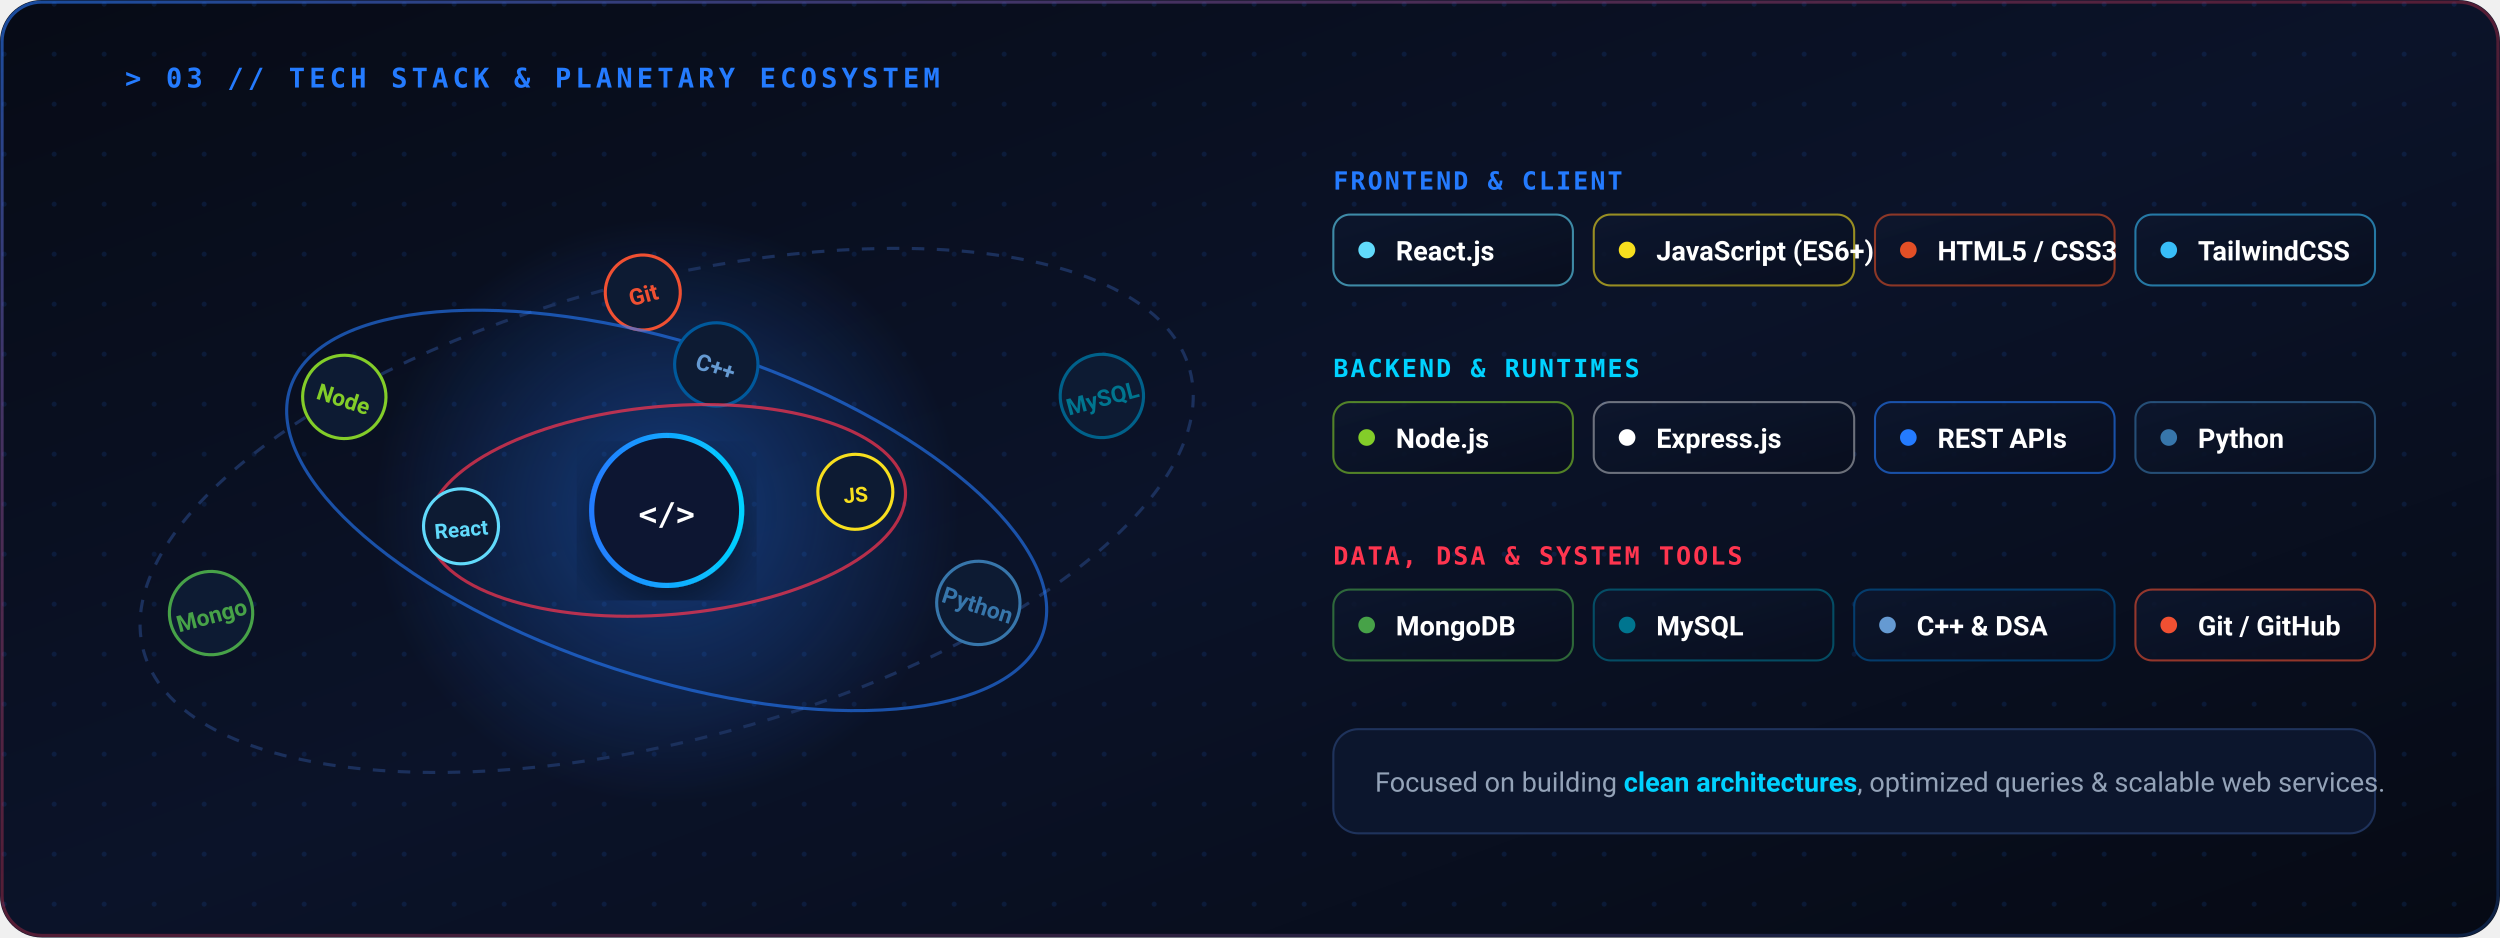
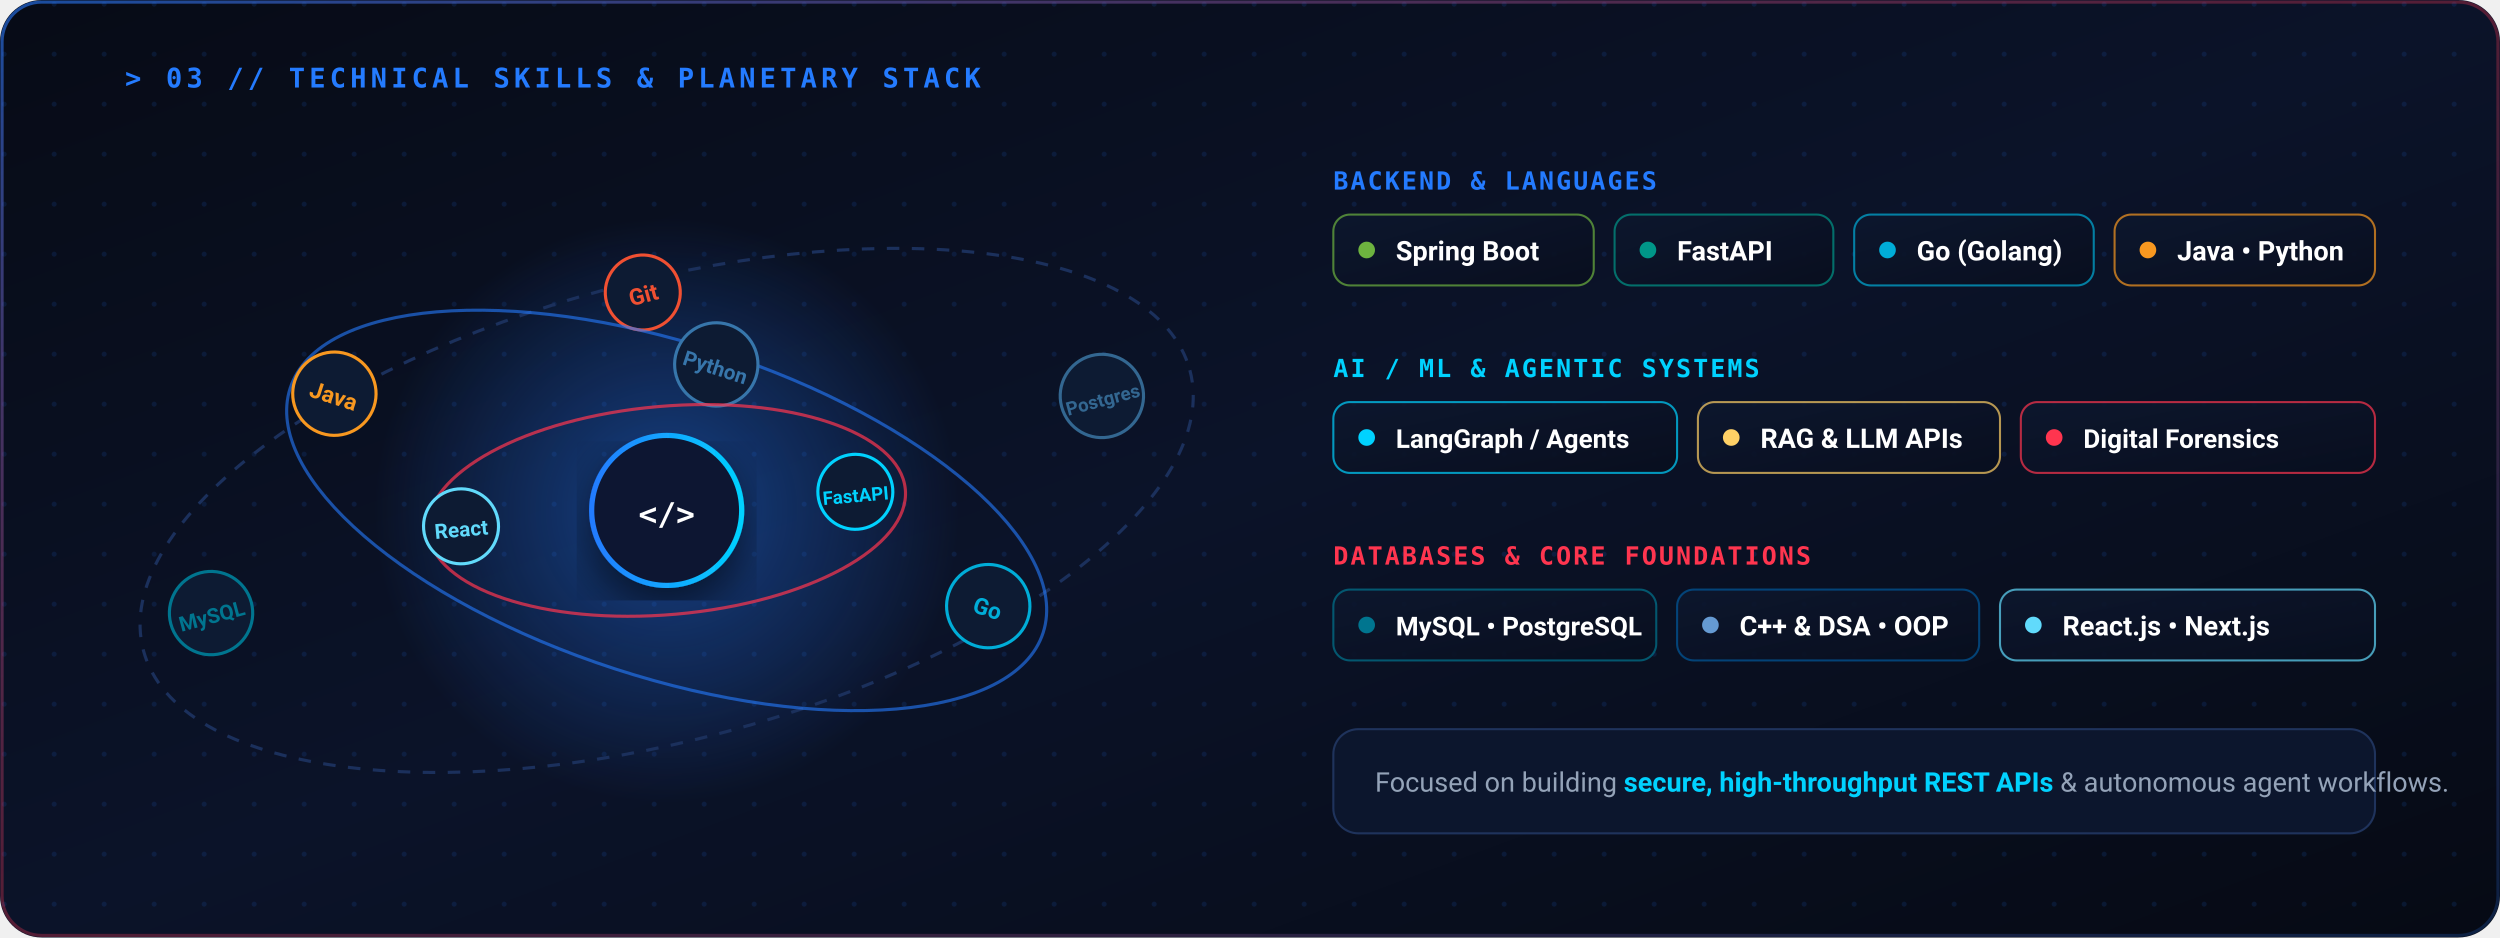
<svg xmlns="http://www.w3.org/2000/svg" viewBox="0 0 1200 450" width="1200" height="450">
  <defs>
    <defs>
      <linearGradient id="st_bg" x1="0%" y1="0%" x2="100%" y2="100%">
        <stop offset="0%" stop-color="#070b16" />
        <stop offset="50%" stop-color="#0b1329" />
        <stop offset="100%" stop-color="#060a14" />
      </linearGradient>
      <linearGradient id="st_cardBg" x1="0%" y1="0%" x2="100%" y2="100%">
-         <stop offset="0%" stop-color="#0d172e" stop-opacity="0.85" />
-         <stop offset="100%" stop-color="#080e1e" stop-opacity="0.95" />
+         <stop offset="0%" stop-color="#0d172e" stop-opacity="0.88" />
+         <stop offset="100%" stop-color="#080e1e" stop-opacity="0.96" />
      </linearGradient>
      <linearGradient id="st_blueGrad" x1="0%" y1="0%" x2="100%" y2="0%">
        <stop offset="0%" stop-color="#247bff" />
        <stop offset="100%" stop-color="#00d2ff" />
      </linearGradient>
      <linearGradient id="st_crimsonGrad" x1="0%" y1="0%" x2="100%" y2="0%">
        <stop offset="0%" stop-color="#ff354f" />
        <stop offset="100%" stop-color="#ff758c" />
      </linearGradient>
      <linearGradient id="st_borderGrad" x1="0%" y1="0%" x2="100%" y2="100%">
        <stop offset="0%" stop-color="#247bff" stop-opacity="0.6" />
        <stop offset="50%" stop-color="#ff354f" stop-opacity="0.3" />
        <stop offset="100%" stop-color="#247bff" stop-opacity="0.2" />
      </linearGradient>
      <radialGradient id="st_blueGlow" cx="50%" cy="50%" r="50%">
-         <stop offset="0%" stop-color="#247bff" stop-opacity="0.4" />
+         <stop offset="0%" stop-color="#247bff" stop-opacity="0.45" />
        <stop offset="100%" stop-color="#247bff" stop-opacity="0" />
      </radialGradient>
      <radialGradient id="st_crimsonGlow" cx="50%" cy="50%" r="50%">
-         <stop offset="0%" stop-color="#ff354f" stop-opacity="0.35" />
+         <stop offset="0%" stop-color="#ff354f" stop-opacity="0.4" />
        <stop offset="100%" stop-color="#ff354f" stop-opacity="0" />
      </radialGradient>
      <pattern id="st_dots" width="24" height="24" patternUnits="userSpaceOnUse">
        <circle cx="2" cy="2" r="1.2" fill="#247bff" opacity="0.12" />
      </pattern>
-       <filter id="st_glowFilter" x="-20%" y="-20%" width="140%" height="140%">
-         <feGaussianBlur stdDeviation="8" result="blur" />
-         <feComposite in="SourceGraphic" in2="blur" operator="over" />
-       </filter>
      <filter id="st_shadow" x="-10%" y="-10%" width="120%" height="120%">
-         <feDropShadow dx="0" dy="10" stdDeviation="12" flood-color="#000000" flood-opacity="0.6" />
+         <feDropShadow dx="0" dy="10" stdDeviation="12" flood-color="#000000" flood-opacity="0.65" />
      </filter>
    </defs>
  </defs>
  <style>
    .st-sans { font-family: -apple-system, BlinkMacSystemFont, "Segoe UI", Roboto, "Inter", sans-serif; }
    .st-mono { font-family: ui-monospace, "SF Mono", "Cascadia Code", "Fira Code", monospace; }

    @keyframes st_pulse {
      0%, 100% { transform: scale(1); opacity: 0.8; }
      50% { transform: scale(1.15); opacity: 1; }
    }
    .st-core-node { transform-origin: 320px 240px; animation: st_pulse 4s infinite ease-in-out; }
  </style>
  <rect width="1200" height="450" rx="20" fill="url(#st_bg)" />
  <rect width="1200" height="450" rx="20" fill="url(#st_dots)" />
  <rect x="1" y="1" width="1198" height="448" rx="19" fill="none" stroke="url(#st_borderGrad)" stroke-width="1.5" />
  <g transform="translate(60, 42)">
-     <text x="0" y="0" class="st-mono" font-size="13" font-weight="700" fill="#247bff" letter-spacing="2">&gt; 03 // TECH STACK &amp; PLANETARY ECOSYSTEM</text>
+     <text x="0" y="0" class="st-mono" font-size="13" font-weight="700" fill="#247bff" letter-spacing="2">&gt; 03 // TECHNICAL SKILLS &amp; PLANETARY STACK</text>
  </g>
  <g transform="translate(0, 10)">
    <circle cx="320" cy="235" r="140" fill="url(#st_blueGlow)" />
    <g transform="rotate(-15 320 235)">
      <ellipse cx="320" cy="235" rx="260" ry="110" fill="none" stroke="#1b305c" stroke-width="1.5" stroke-dasharray="6 6" />
      <g transform="translate(80, 210)">
-         <circle cx="16" cy="16" r="20" fill="#0d1b33" stroke="#47A248" stroke-width="1.5" />
-         <text x="16" y="21" text-anchor="middle" class="st-sans" font-size="11" font-weight="700" fill="#47A248">Mongo</text>
+         <circle cx="16" cy="16" r="20" fill="#0d1b33" stroke="#00758F" stroke-width="1.5" />
+         <text x="16" y="21" text-anchor="middle" class="st-sans" font-size="10" font-weight="700" fill="#00758F">MySQL</text>
      </g>
      <g transform="translate(520, 220)">
-         <circle cx="16" cy="16" r="20" fill="#0d1b33" stroke="#00618A" stroke-width="1.5" />
-         <text x="16" y="21" text-anchor="middle" class="st-sans" font-size="11" font-weight="700" fill="#00758F">MySQL</text>
+         <circle cx="16" cy="16" r="20" fill="#0d1b33" stroke="#336791" stroke-width="1.5" />
+         <text x="16" y="21" text-anchor="middle" class="st-sans" font-size="9" font-weight="700" fill="#336791">Postgres</text>
      </g>
      <g transform="translate(320, 115)">
        <circle cx="16" cy="16" r="18" fill="#0d1b33" stroke="#F05032" stroke-width="1.5" />
        <text x="16" y="21" text-anchor="middle" class="st-sans" font-size="11" font-weight="700" fill="#F05032">Git</text>
      </g>
    </g>
    <g transform="rotate(18 320 235)">
      <ellipse cx="320" cy="235" rx="190" ry="80" fill="none" stroke="#247bff" stroke-width="1.5" opacity="0.6" />
-       <g transform="translate(140, 215)">
-         <circle cx="16" cy="16" r="20" fill="#0d1b33" stroke="#83CD29" stroke-width="1.5" />
-         <text x="16" y="21" text-anchor="middle" class="st-sans" font-size="11" font-weight="700" fill="#83CD29">Node</text>
+       <g transform="translate(135, 215)">
+         <circle cx="16" cy="16" r="20" fill="#0d1b33" stroke="#f89820" stroke-width="1.5" />
+         <text x="16" y="21" text-anchor="middle" class="st-sans" font-size="11" font-weight="700" fill="#f89820">Java</text>
      </g>
-       <g transform="translate(460, 215)">
-         <circle cx="16" cy="16" r="20" fill="#0d1b33" stroke="#3776AB" stroke-width="1.5" />
-         <text x="16" y="21" text-anchor="middle" class="st-sans" font-size="11" font-weight="700" fill="#3776AB">Python</text>
+       <g transform="translate(465, 215)">
+         <circle cx="16" cy="16" r="20" fill="#0d1b33" stroke="#00ADD8" stroke-width="1.5" />
+         <text x="16" y="21" text-anchor="middle" class="st-sans" font-size="11" font-weight="700" fill="#00ADD8">Go</text>
      </g>
      <g transform="translate(305, 145)">
-         <circle cx="16" cy="16" r="20" fill="#0d1b33" stroke="#00599C" stroke-width="1.5" />
-         <text x="16" y="21" text-anchor="middle" class="st-sans" font-size="11" font-weight="700" fill="#659AD2">C++</text>
+         <circle cx="16" cy="16" r="20" fill="#0d1b33" stroke="#3776AB" stroke-width="1.5" />
+         <text x="16" y="21" text-anchor="middle" class="st-sans" font-size="10" font-weight="700" fill="#3776AB">Python</text>
      </g>
    </g>
    <g transform="rotate(-5 320 235)">
      <ellipse cx="320" cy="235" rx="115" ry="50" fill="none" stroke="#ff354f" stroke-width="1.5" opacity="0.7" />
      <g transform="translate(205, 218)">
        <circle cx="16" cy="16" r="18" fill="#0d1b33" stroke="#61DAFB" stroke-width="1.5" />
        <text x="16" y="21" text-anchor="middle" class="st-sans" font-size="10" font-weight="700" fill="#61DAFB">React</text>
      </g>
      <g transform="translate(395, 218)">
-         <circle cx="16" cy="16" r="18" fill="#0d1b33" stroke="#F7DF1E" stroke-width="1.5" />
-         <text x="16" y="21" text-anchor="middle" class="st-sans" font-size="10" font-weight="700" fill="#F7DF1E">JS</text>
+         <circle cx="16" cy="16" r="18" fill="#0d1b33" stroke="#00d2ff" stroke-width="1.5" />
+         <text x="16" y="21" text-anchor="middle" class="st-sans" font-size="9" font-weight="700" fill="#00d2ff">FastAPI</text>
      </g>
    </g>
    <g class="st-core-node">
      <circle cx="320" cy="235" r="36" fill="#0b1733" stroke="url(#st_blueGrad)" stroke-width="2.5" filter="url(#st_shadow)" />
      <text x="320" y="242" text-anchor="middle" class="st-mono" font-size="15" font-weight="900" fill="#ffffff">&lt;/&gt;</text>
    </g>
  </g>
  <g transform="translate(640, 75)">
    <g transform="translate(0, 0)">
-       <text x="0" y="16" class="st-mono" font-size="12" font-weight="700" fill="#247bff" letter-spacing="1">FRONTEND &amp; CLIENT</text>
+       <text x="0" y="16" class="st-mono" font-size="12" font-weight="700" fill="#247bff" letter-spacing="1">BACKEND &amp; LANGUAGES</text>
      <g transform="translate(0, 28)">
-         <rect x="0" y="0" width="115" height="34" rx="8" fill="url(#st_cardBg)" stroke="#61DAFB" stroke-width="1" stroke-opacity="0.6" />
-         <circle cx="16" cy="17" r="4" fill="#61DAFB" />
-         <text x="30" y="22" class="st-sans" font-size="13" font-weight="600" fill="#ffffff">React.js</text>
-         <rect x="125" y="0" width="125" height="34" rx="8" fill="url(#st_cardBg)" stroke="#F7DF1E" stroke-width="1" stroke-opacity="0.6" />
-         <circle cx="141" cy="17" r="4" fill="#F7DF1E" />
-         <text x="155" y="22" class="st-sans" font-size="13" font-weight="600" fill="#ffffff">JavaScript (ES6+)</text>
-         <rect x="260" y="0" width="115" height="34" rx="8" fill="url(#st_cardBg)" stroke="#E34F26" stroke-width="1" stroke-opacity="0.6" />
-         <circle cx="276" cy="17" r="4" fill="#E34F26" />
-         <text x="290" y="22" class="st-sans" font-size="13" font-weight="600" fill="#ffffff">HTML5 / CSS3</text>
-         <rect x="385" y="0" width="115" height="34" rx="8" fill="url(#st_cardBg)" stroke="#38BDF8" stroke-width="1" stroke-opacity="0.6" />
-         <circle cx="401" cy="17" r="4" fill="#38BDF8" />
-         <text x="415" y="22" class="st-sans" font-size="13" font-weight="600" fill="#ffffff">TailwindCSS</text>
+         <rect x="0" y="0" width="125" height="34" rx="8" fill="url(#st_cardBg)" stroke="#6DB33F" stroke-width="1" stroke-opacity="0.7" />
+         <circle cx="16" cy="17" r="4" fill="#6DB33F" />
+         <text x="30" y="22" class="st-sans" font-size="13" font-weight="600" fill="#ffffff">Spring Boot</text>
+         <rect x="135" y="0" width="105" height="34" rx="8" fill="url(#st_cardBg)" stroke="#009688" stroke-width="1" stroke-opacity="0.7" />
+         <circle cx="151" cy="17" r="4" fill="#009688" />
+         <text x="165" y="22" class="st-sans" font-size="13" font-weight="600" fill="#ffffff">FastAPI</text>
+         <rect x="250" y="0" width="115" height="34" rx="8" fill="url(#st_cardBg)" stroke="#00ADD8" stroke-width="1" stroke-opacity="0.7" />
+         <circle cx="266" cy="17" r="4" fill="#00ADD8" />
+         <text x="280" y="22" class="st-sans" font-size="13" font-weight="600" fill="#ffffff">Go (Golang)</text>
+         <rect x="375" y="0" width="125" height="34" rx="8" fill="url(#st_cardBg)" stroke="#f89820" stroke-width="1" stroke-opacity="0.7" />
+         <circle cx="391" cy="17" r="4" fill="#f89820" />
+         <text x="405" y="22" class="st-sans" font-size="13" font-weight="600" fill="#ffffff">Java • Python</text>
      </g>
    </g>
    <g transform="translate(0, 90)">
-       <text x="0" y="16" class="st-mono" font-size="12" font-weight="700" fill="#00d2ff" letter-spacing="1">BACKEND &amp; RUNTIMES</text>
+       <text x="0" y="16" class="st-mono" font-size="12" font-weight="700" fill="#00d2ff" letter-spacing="1">AI / ML &amp; AGENTIC SYSTEMS</text>
      <g transform="translate(0, 28)">
-         <rect x="0" y="0" width="115" height="34" rx="8" fill="url(#st_cardBg)" stroke="#83CD29" stroke-width="1" stroke-opacity="0.6" />
-         <circle cx="16" cy="17" r="4" fill="#83CD29" />
-         <text x="30" y="22" class="st-sans" font-size="13" font-weight="600" fill="#ffffff">Node.js</text>
-         <rect x="125" y="0" width="125" height="34" rx="8" fill="url(#st_cardBg)" stroke="#ffffff" stroke-width="1" stroke-opacity="0.4" />
-         <circle cx="141" cy="17" r="4" fill="#ffffff" />
-         <text x="155" y="22" class="st-sans" font-size="13" font-weight="600" fill="#ffffff">Express.js</text>
-         <rect x="260" y="0" width="115" height="34" rx="8" fill="url(#st_cardBg)" stroke="#247bff" stroke-width="1" stroke-opacity="0.6" />
-         <circle cx="276" cy="17" r="4" fill="#247bff" />
-         <text x="290" y="22" class="st-sans" font-size="13" font-weight="600" fill="#ffffff">REST APIs</text>
-         <rect x="385" y="0" width="115" height="34" rx="8" fill="url(#st_cardBg)" stroke="#3776AB" stroke-width="1" stroke-opacity="0.6" />
-         <circle cx="401" cy="17" r="4" fill="#3776AB" />
-         <text x="415" y="22" class="st-sans" font-size="13" font-weight="600" fill="#ffffff">Python</text>
+         <rect x="0" y="0" width="165" height="34" rx="8" fill="url(#st_cardBg)" stroke="#00d2ff" stroke-width="1" stroke-opacity="0.7" />
+         <circle cx="16" cy="17" r="4" fill="#00d2ff" />
+         <text x="30" y="22" class="st-sans" font-size="12.5" font-weight="600" fill="#ffffff">LangGraph / Agents</text>
+         <rect x="175" y="0" width="145" height="34" rx="8" fill="url(#st_cardBg)" stroke="#ffd166" stroke-width="1" stroke-opacity="0.7" />
+         <circle cx="191" cy="17" r="4" fill="#ffd166" />
+         <text x="205" y="22" class="st-sans" font-size="13" font-weight="600" fill="#ffffff">RAG &amp; LLM APIs</text>
+         <rect x="330" y="0" width="170" height="34" rx="8" fill="url(#st_cardBg)" stroke="#ff354f" stroke-width="1" stroke-opacity="0.7" />
+         <circle cx="346" cy="17" r="4" fill="#ff354f" />
+         <text x="360" y="22" class="st-sans" font-size="12.5" font-weight="600" fill="#ffffff">Digital Forensics</text>
      </g>
    </g>
    <g transform="translate(0, 180)">
-       <text x="0" y="16" class="st-mono" font-size="12" font-weight="700" fill="#ff354f" letter-spacing="1">DATA, DSA &amp; SYSTEM TOOLS</text>
+       <text x="0" y="16" class="st-mono" font-size="12" font-weight="700" fill="#ff354f" letter-spacing="1">DATABASES &amp; CORE FOUNDATIONS</text>
      <g transform="translate(0, 28)">
-         <rect x="0" y="0" width="115" height="34" rx="8" fill="url(#st_cardBg)" stroke="#47A248" stroke-width="1" stroke-opacity="0.6" />
-         <circle cx="16" cy="17" r="4" fill="#47A248" />
-         <text x="30" y="22" class="st-sans" font-size="13" font-weight="600" fill="#ffffff">MongoDB</text>
-         <rect x="125" y="0" width="115" height="34" rx="8" fill="url(#st_cardBg)" stroke="#00758F" stroke-width="1" stroke-opacity="0.6" />
-         <circle cx="141" cy="17" r="4" fill="#00758F" />
-         <text x="155" y="22" class="st-sans" font-size="13" font-weight="600" fill="#ffffff">MySQL</text>
-         <rect x="250" y="0" width="125" height="34" rx="8" fill="url(#st_cardBg)" stroke="#00599C" stroke-width="1" stroke-opacity="0.6" />
-         <circle cx="266" cy="17" r="4" fill="#659AD2" />
-         <text x="280" y="22" class="st-sans" font-size="13" font-weight="600" fill="#ffffff">C++ &amp; DSA</text>
-         <rect x="385" y="0" width="115" height="34" rx="8" fill="url(#st_cardBg)" stroke="#F05032" stroke-width="1" stroke-opacity="0.6" />
-         <circle cx="401" cy="17" r="4" fill="#F05032" />
-         <text x="415" y="22" class="st-sans" font-size="13" font-weight="600" fill="#ffffff">Git / GitHub</text>
+         <rect x="0" y="0" width="155" height="34" rx="8" fill="url(#st_cardBg)" stroke="#00758F" stroke-width="1" stroke-opacity="0.7" />
+         <circle cx="16" cy="17" r="4" fill="#00758F" />
+         <text x="30" y="22" class="st-sans" font-size="12.5" font-weight="600" fill="#ffffff">MySQL • PostgreSQL</text>
+         <rect x="165" y="0" width="145" height="34" rx="8" fill="url(#st_cardBg)" stroke="#00599C" stroke-width="1" stroke-opacity="0.7" />
+         <circle cx="181" cy="17" r="4" fill="#659AD2" />
+         <text x="195" y="22" class="st-sans" font-size="13" font-weight="600" fill="#ffffff">C++ &amp; DSA • OOP</text>
+         <rect x="320" y="0" width="180" height="34" rx="8" fill="url(#st_cardBg)" stroke="#61DAFB" stroke-width="1" stroke-opacity="0.7" />
+         <circle cx="336" cy="17" r="4" fill="#61DAFB" />
+         <text x="350" y="22" class="st-sans" font-size="13" font-weight="600" fill="#ffffff">React.js • Next.js</text>
      </g>
    </g>
    <g transform="translate(0, 275)">
      <rect width="500" height="50" rx="12" fill="#0c162d" stroke="#1f335c" stroke-width="1" />
      <text x="20" y="30" class="st-sans" font-size="13" fill="#94a3b8">
-         Focused on building <tspan fill="#00d2ff" font-weight="700">clean architectures</tspan>, optimized queries &amp; scalable web services.
+         Focused on building <tspan fill="#00d2ff" font-weight="700">secure, high-throughput REST APIs</tspan> &amp; autonomous agent workflows.
      </text>
    </g>
  </g>
</svg>
